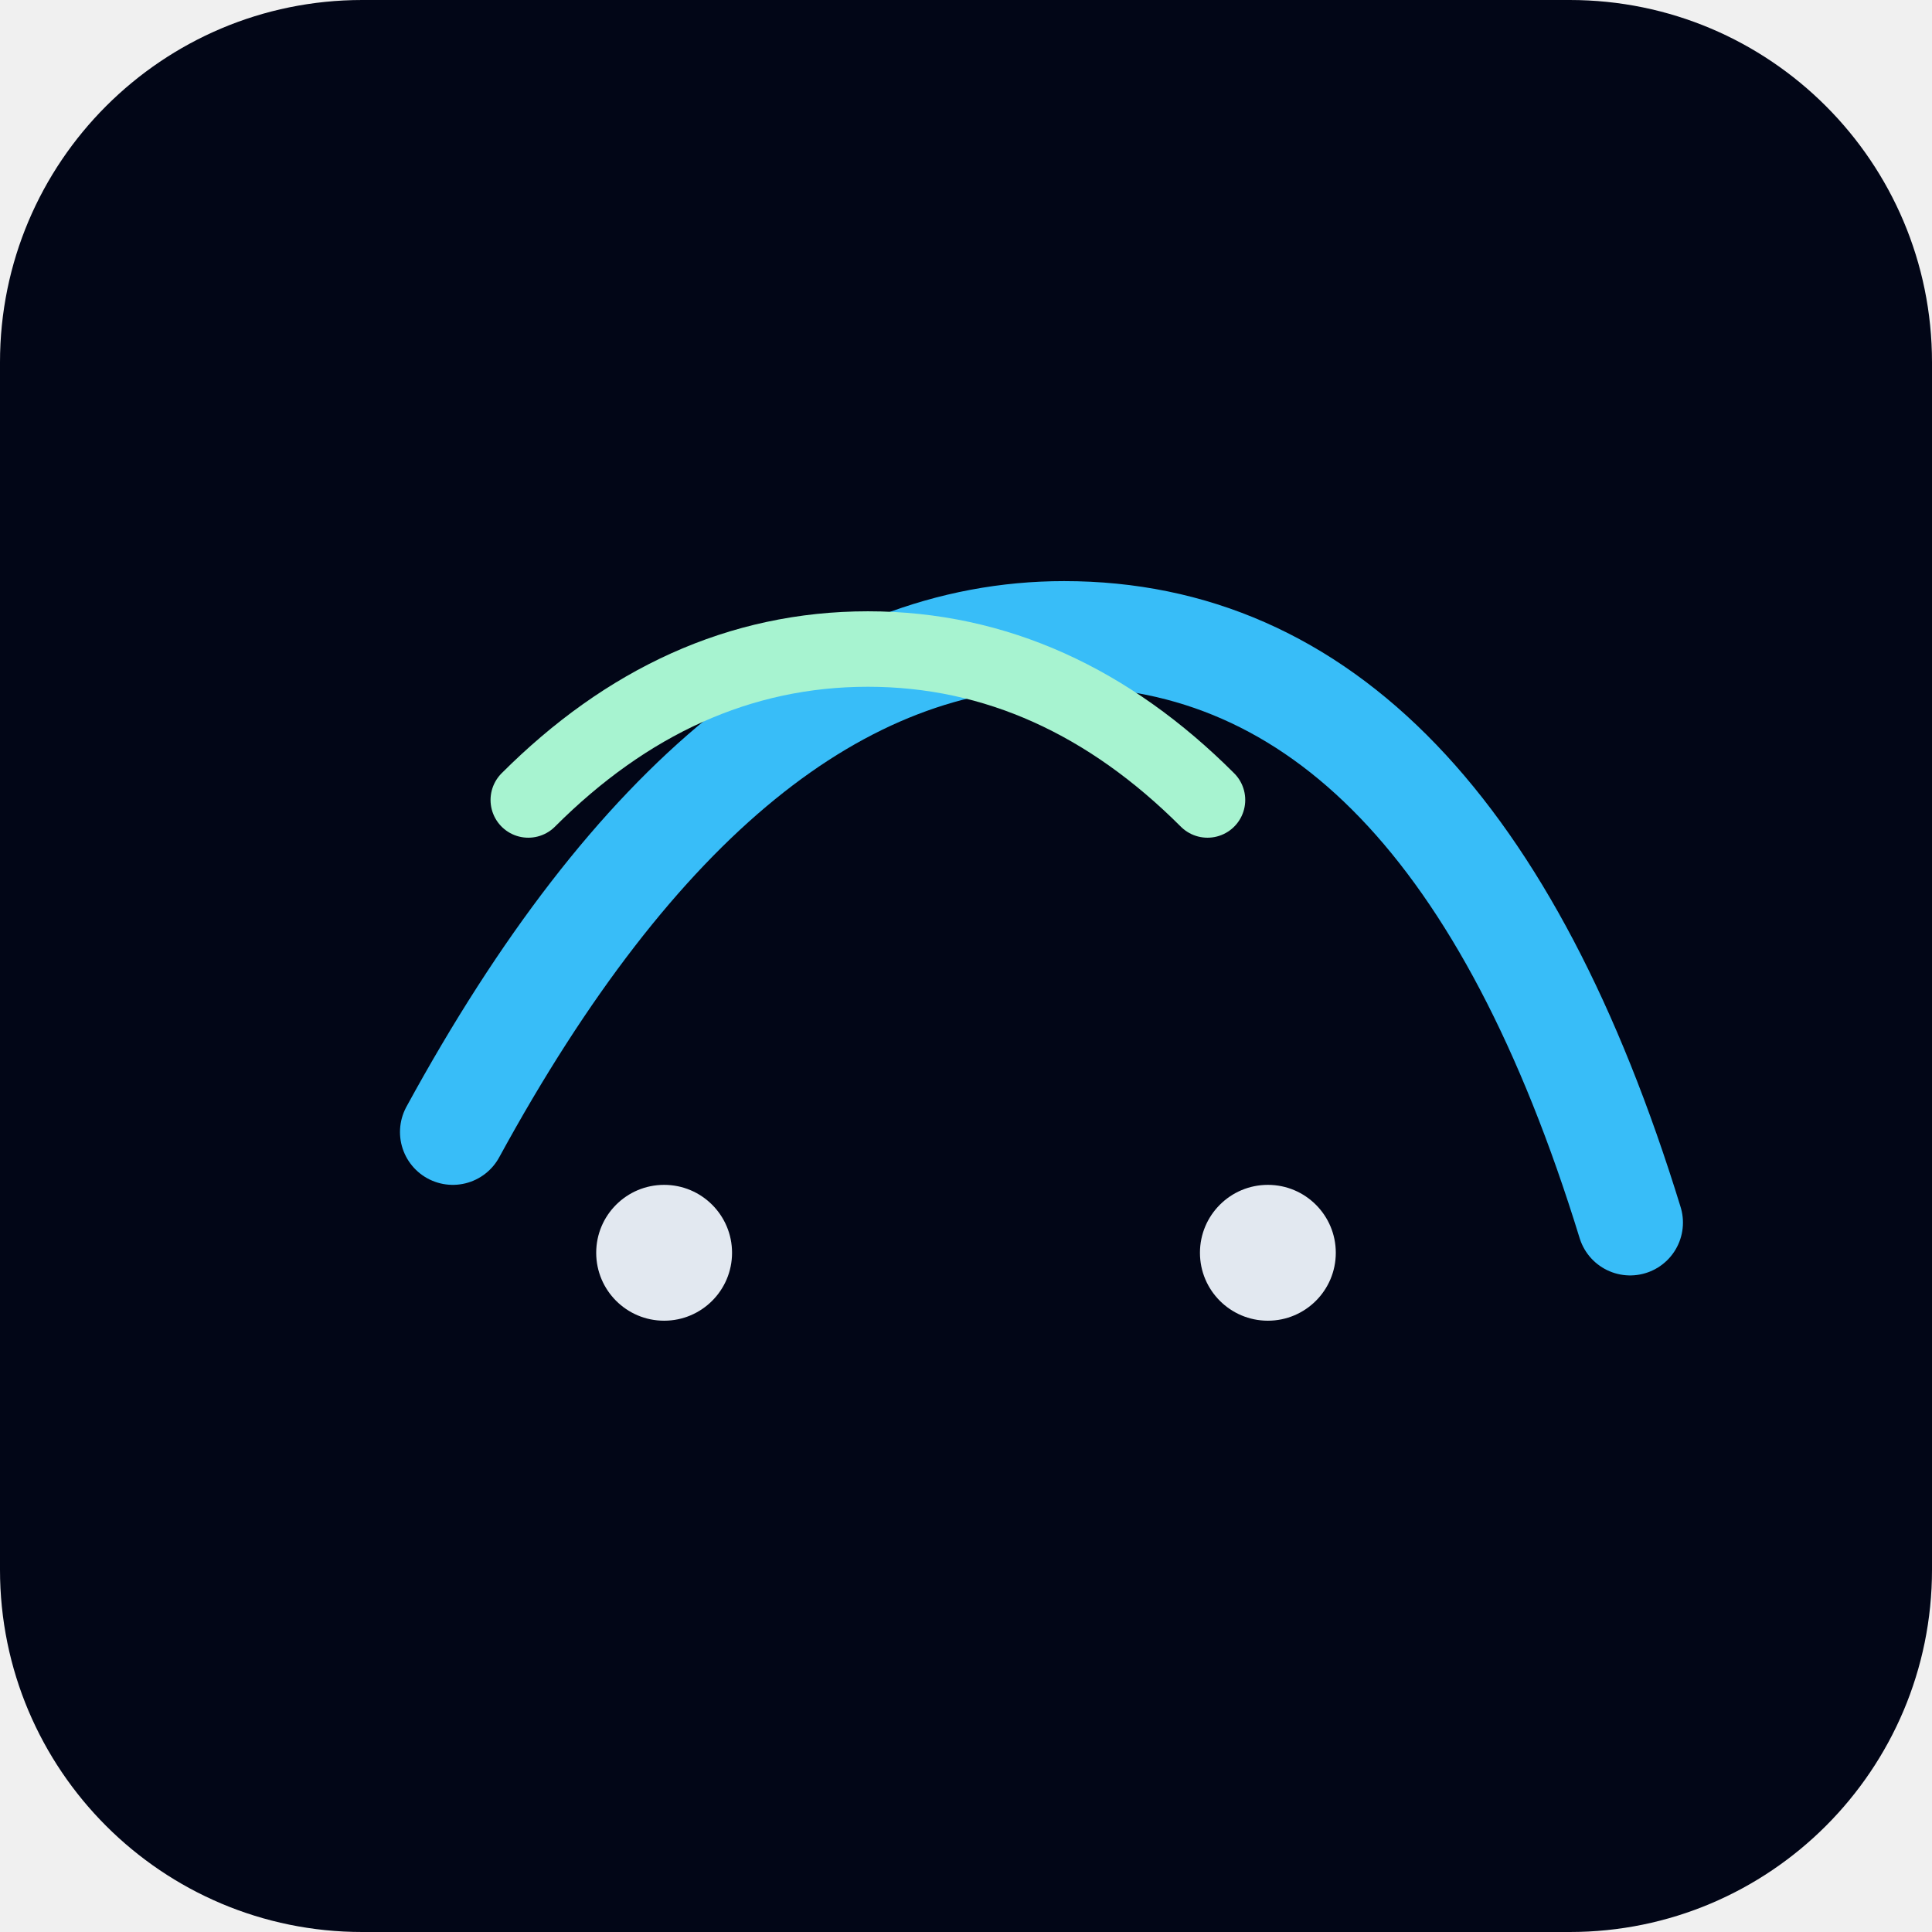
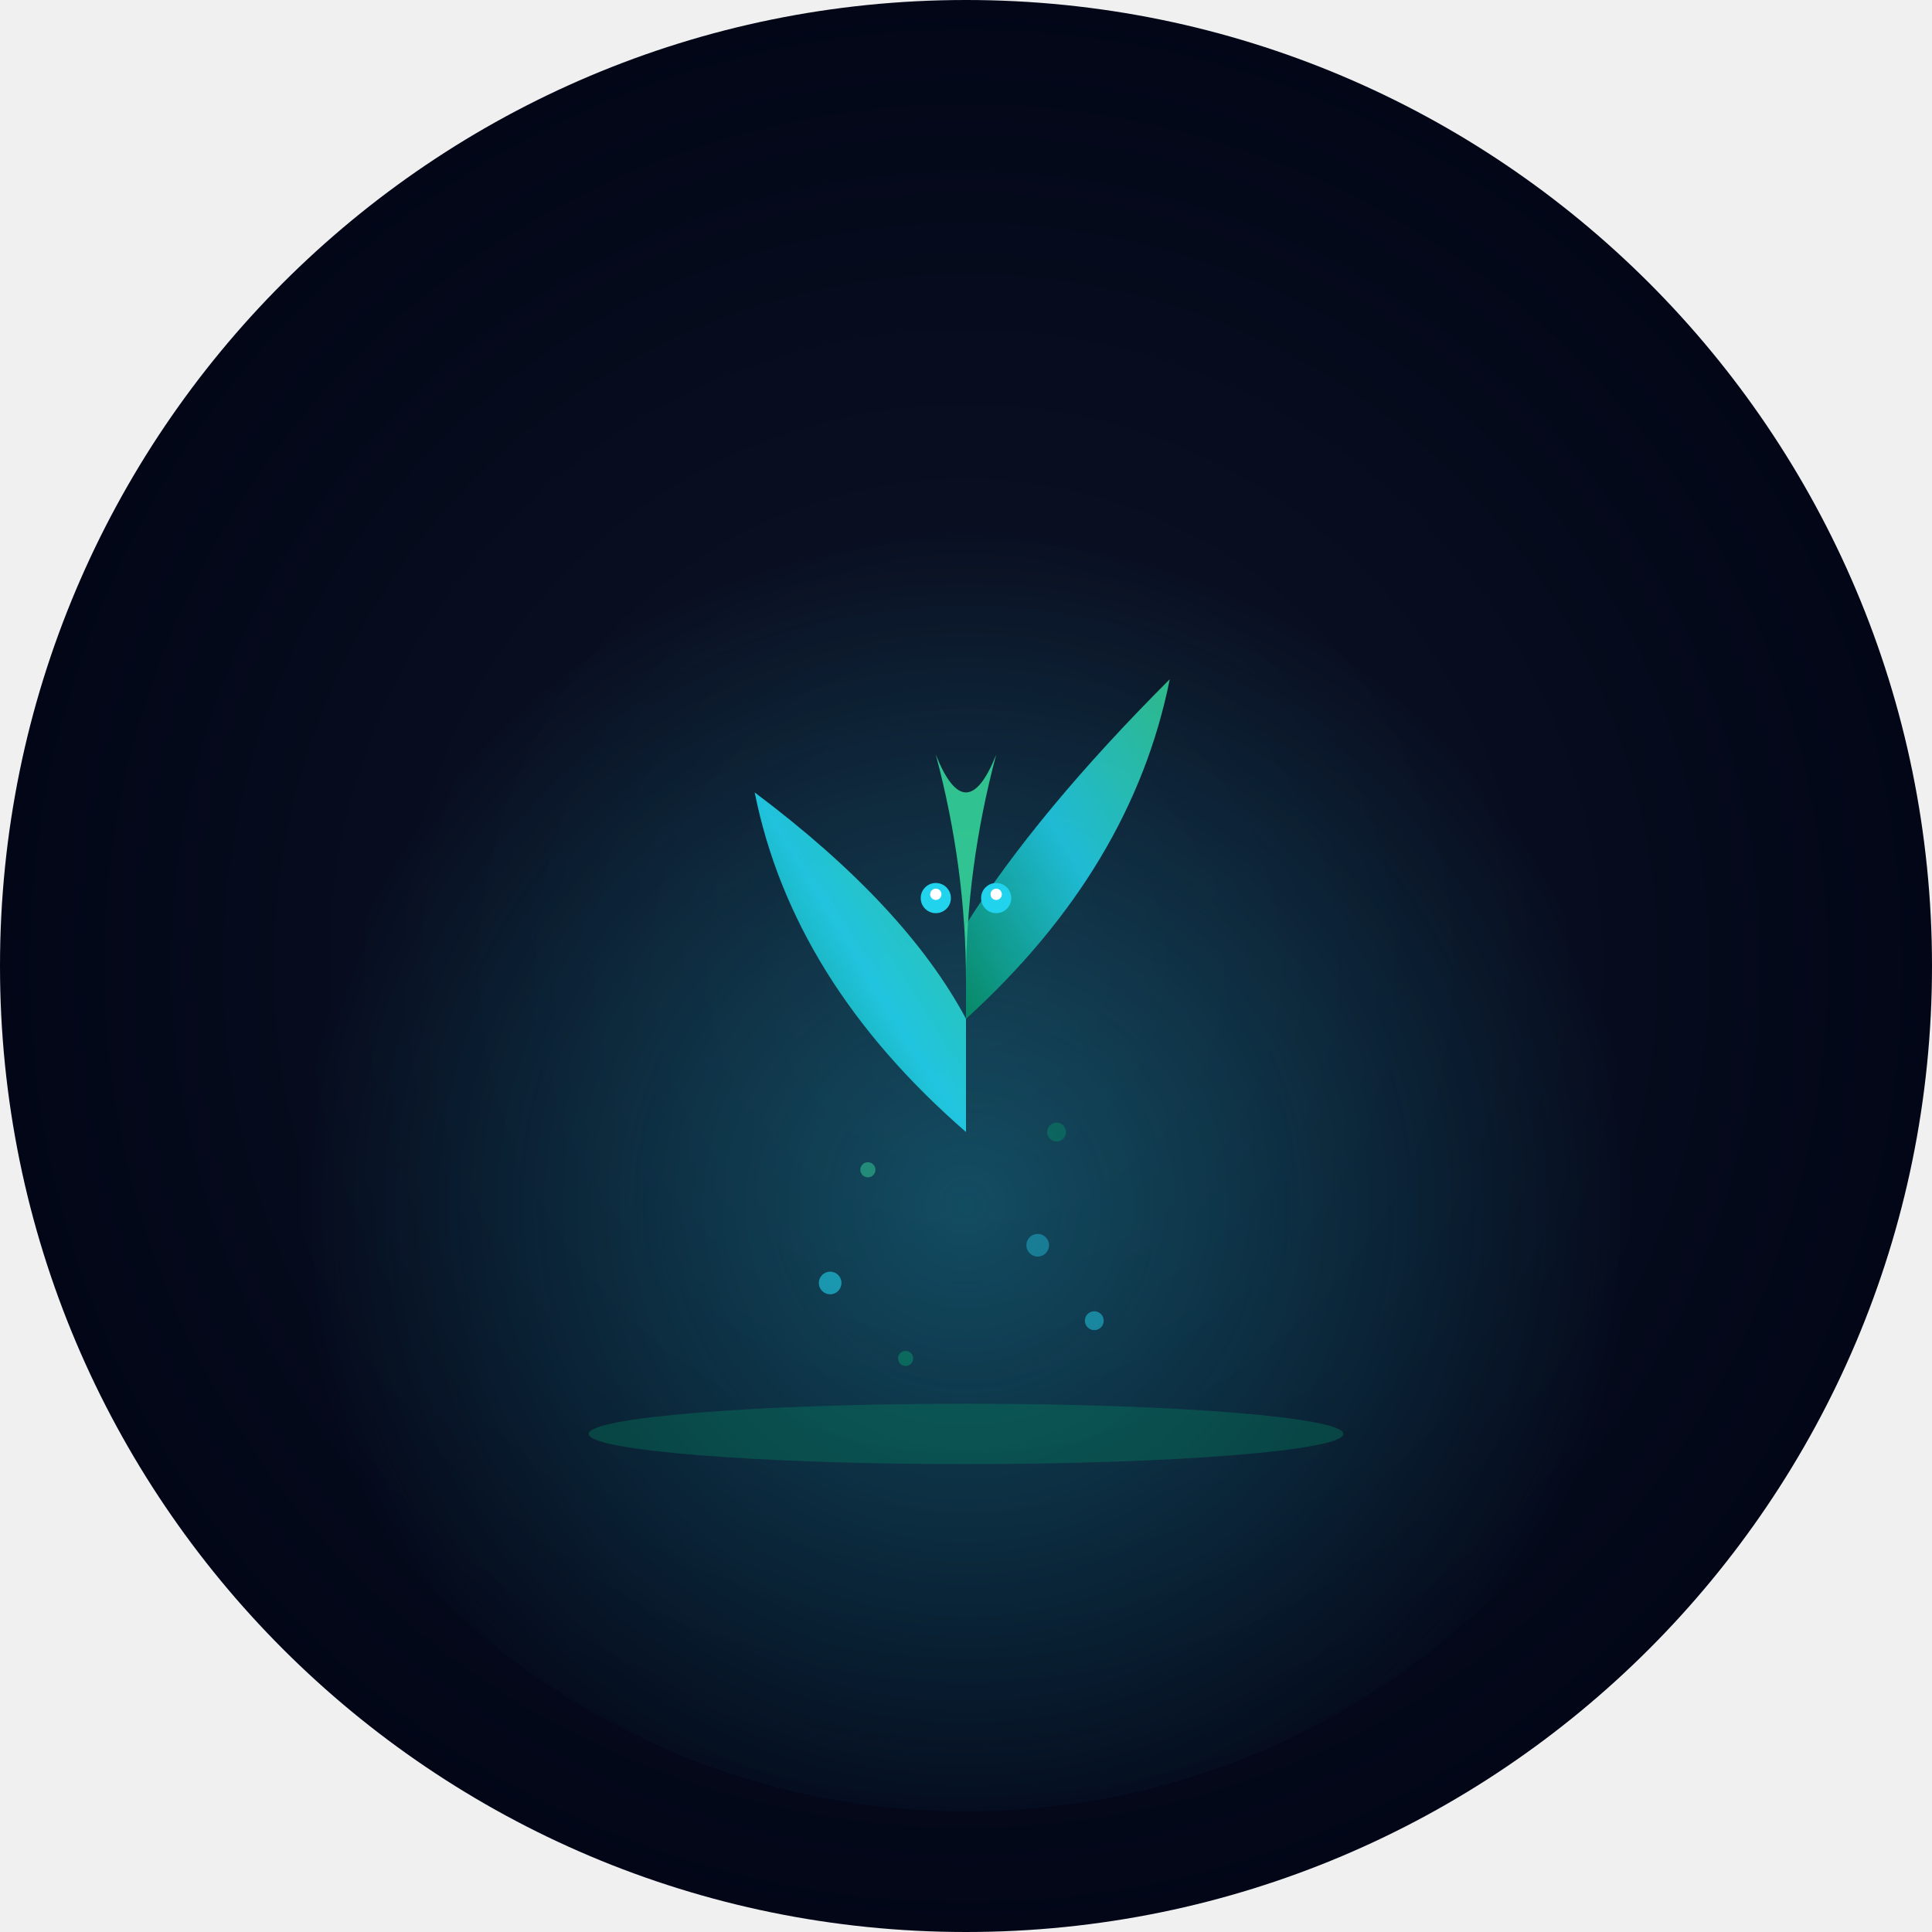
- <svg xmlns="http://www.w3.org/2000/svg" viewBox="0 0 512 512" width="512" height="512">
-   <rect width="512" height="512" rx="96" fill="#020617" />
-   <path d="M120 300c48-88 102-132 162-132 68 0 118 52 150 156" fill="none" stroke="#38bdf8" stroke-width="28" stroke-linecap="round" />
-   <path d="M140 212c26-26 56-40 90-40 34 0 64 14 90 40" fill="none" stroke="#a7f3d0" stroke-width="20" stroke-linecap="round" />
-   <circle cx="176" cy="332" r="18" fill="#e2e8f0" />
-   <circle cx="336" cy="332" r="18" fill="#e2e8f0" />
+ <svg xmlns="http://www.w3.org/2000/svg" viewBox="0 0 512 512">
+   <defs>
+     <radialGradient id="bg" cx="50%" cy="50%" r="50%">
+       <stop offset="0%" stop-color="#0f172a" />
+       <stop offset="100%" stop-color="#020617" />
+     </radialGradient>
+     <radialGradient id="glow" cx="50%" cy="60%" r="45%">
+       <stop offset="0%" stop-color="#22d3ee" stop-opacity="0.3" />
+       <stop offset="100%" stop-color="#22d3ee" stop-opacity="0" />
+     </radialGradient>
+     <linearGradient id="stem" x1="50%" y1="100%" x2="50%" y2="0%">
+       <stop offset="0%" stop-color="#059669" />
+       <stop offset="100%" stop-color="#34d399" />
+     </linearGradient>
+     <linearGradient id="leaf" x1="0%" y1="100%" x2="100%" y2="0%">
+       <stop offset="0%" stop-color="#059669" />
+       <stop offset="50%" stop-color="#22d3ee" />
+       <stop offset="100%" stop-color="#34d399" />
+     </linearGradient>
+   </defs>
+   <circle cx="256" cy="256" r="256" fill="url(#bg)" />
+   <circle cx="256" cy="280" r="200" fill="url(#glow)" />
+   <ellipse cx="256" cy="380" rx="100" ry="8" fill="#059669" opacity="0.3" />
+   <path d="M256 380 Q256 320 256 260" stroke="url(#stem)" stroke-width="8" fill="none" stroke-linecap="round" />
+   <path d="M256 300 Q210 260 200 210 Q240 240 256 270" fill="url(#leaf)" opacity="0.9" />
+   <path d="M256 270 Q300 230 310 180 Q275 215 256 245" fill="url(#leaf)" opacity="0.85" />
+   <path d="M256 260 Q256 230 248 200 Q256 220 264 200 Q256 230 256 260" fill="#34d399" opacity="0.9" />
+   <circle cx="220" cy="340" r="3" fill="#22d3ee" opacity="0.6" />
+   <circle cx="290" cy="350" r="2.5" fill="#22d3ee" opacity="0.5" />
+   <circle cx="240" cy="360" r="2" fill="#059669" opacity="0.5" />
+   <circle cx="275" cy="330" r="3" fill="#22d3ee" opacity="0.4" />
+   <circle cx="230" cy="310" r="2" fill="#34d399" opacity="0.5" />
+   <circle cx="280" cy="300" r="2.5" fill="#059669" opacity="0.4" />
+   <circle cx="248" cy="238" r="4" fill="#22d3ee" />
+   <circle cx="264" cy="238" r="4" fill="#22d3ee" />
+   <circle cx="248" cy="237" r="1.5" fill="#ffffff" />
+   <circle cx="264" cy="237" r="1.5" fill="#ffffff" />
</svg>
